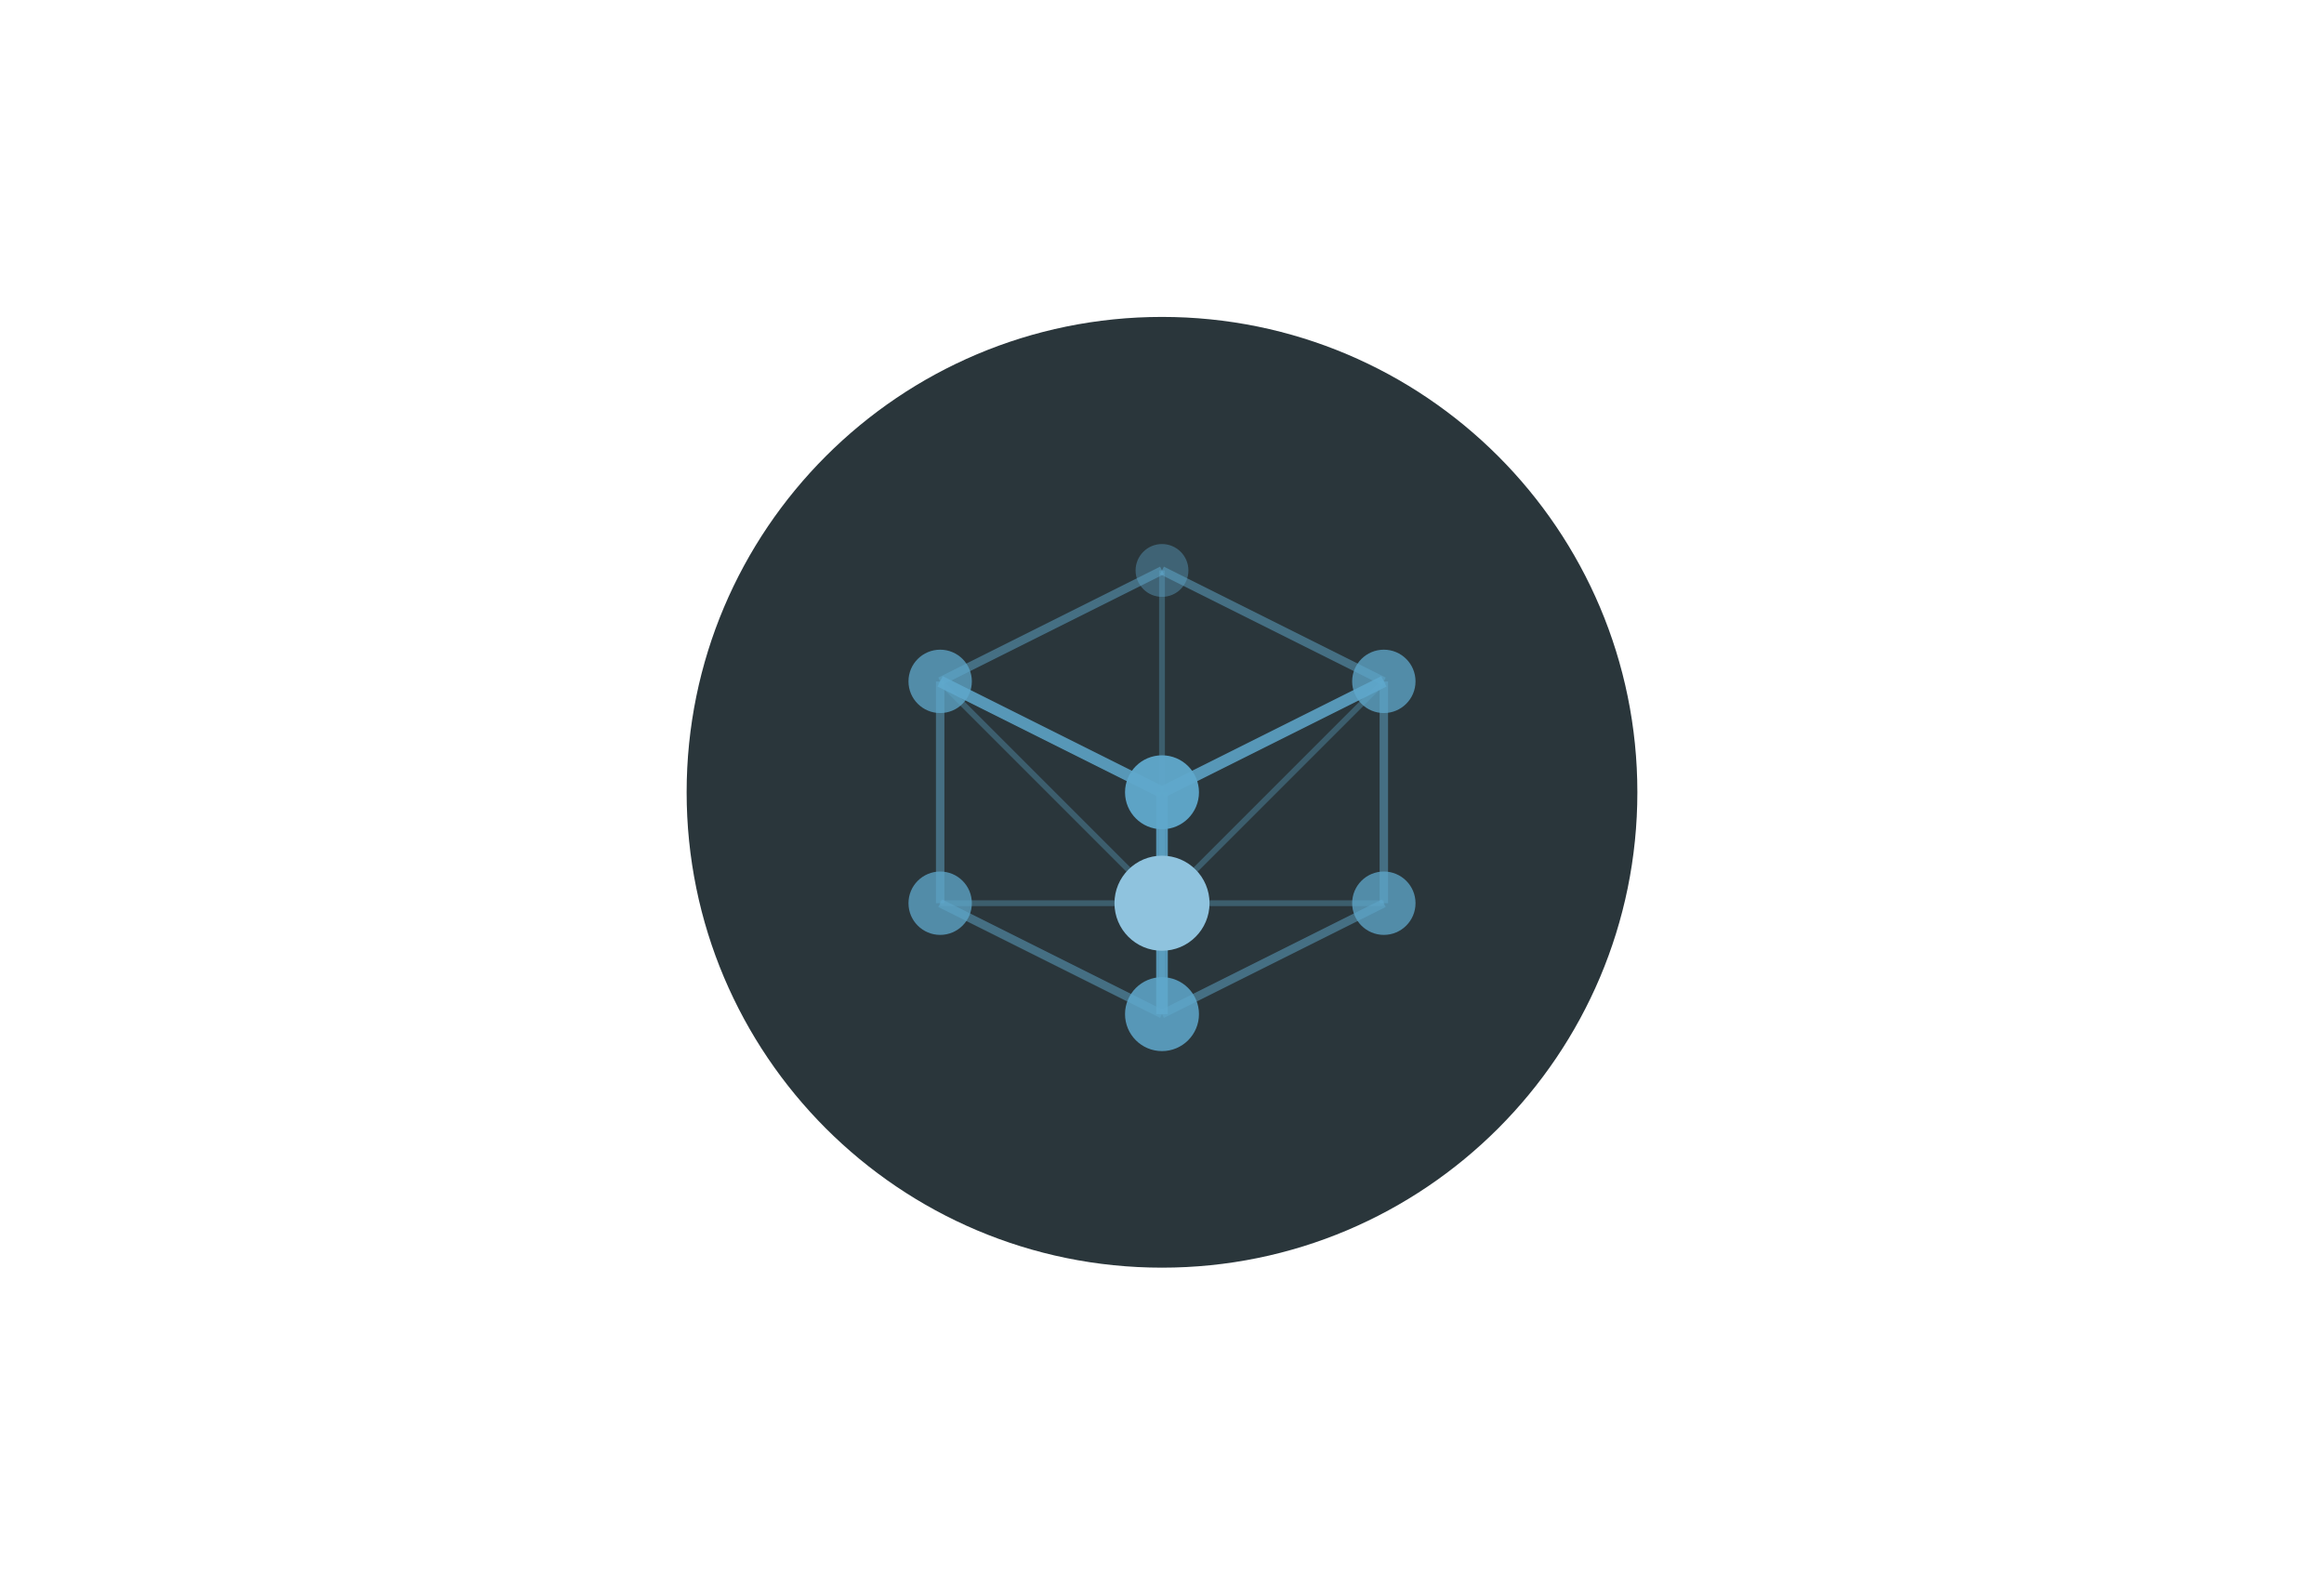
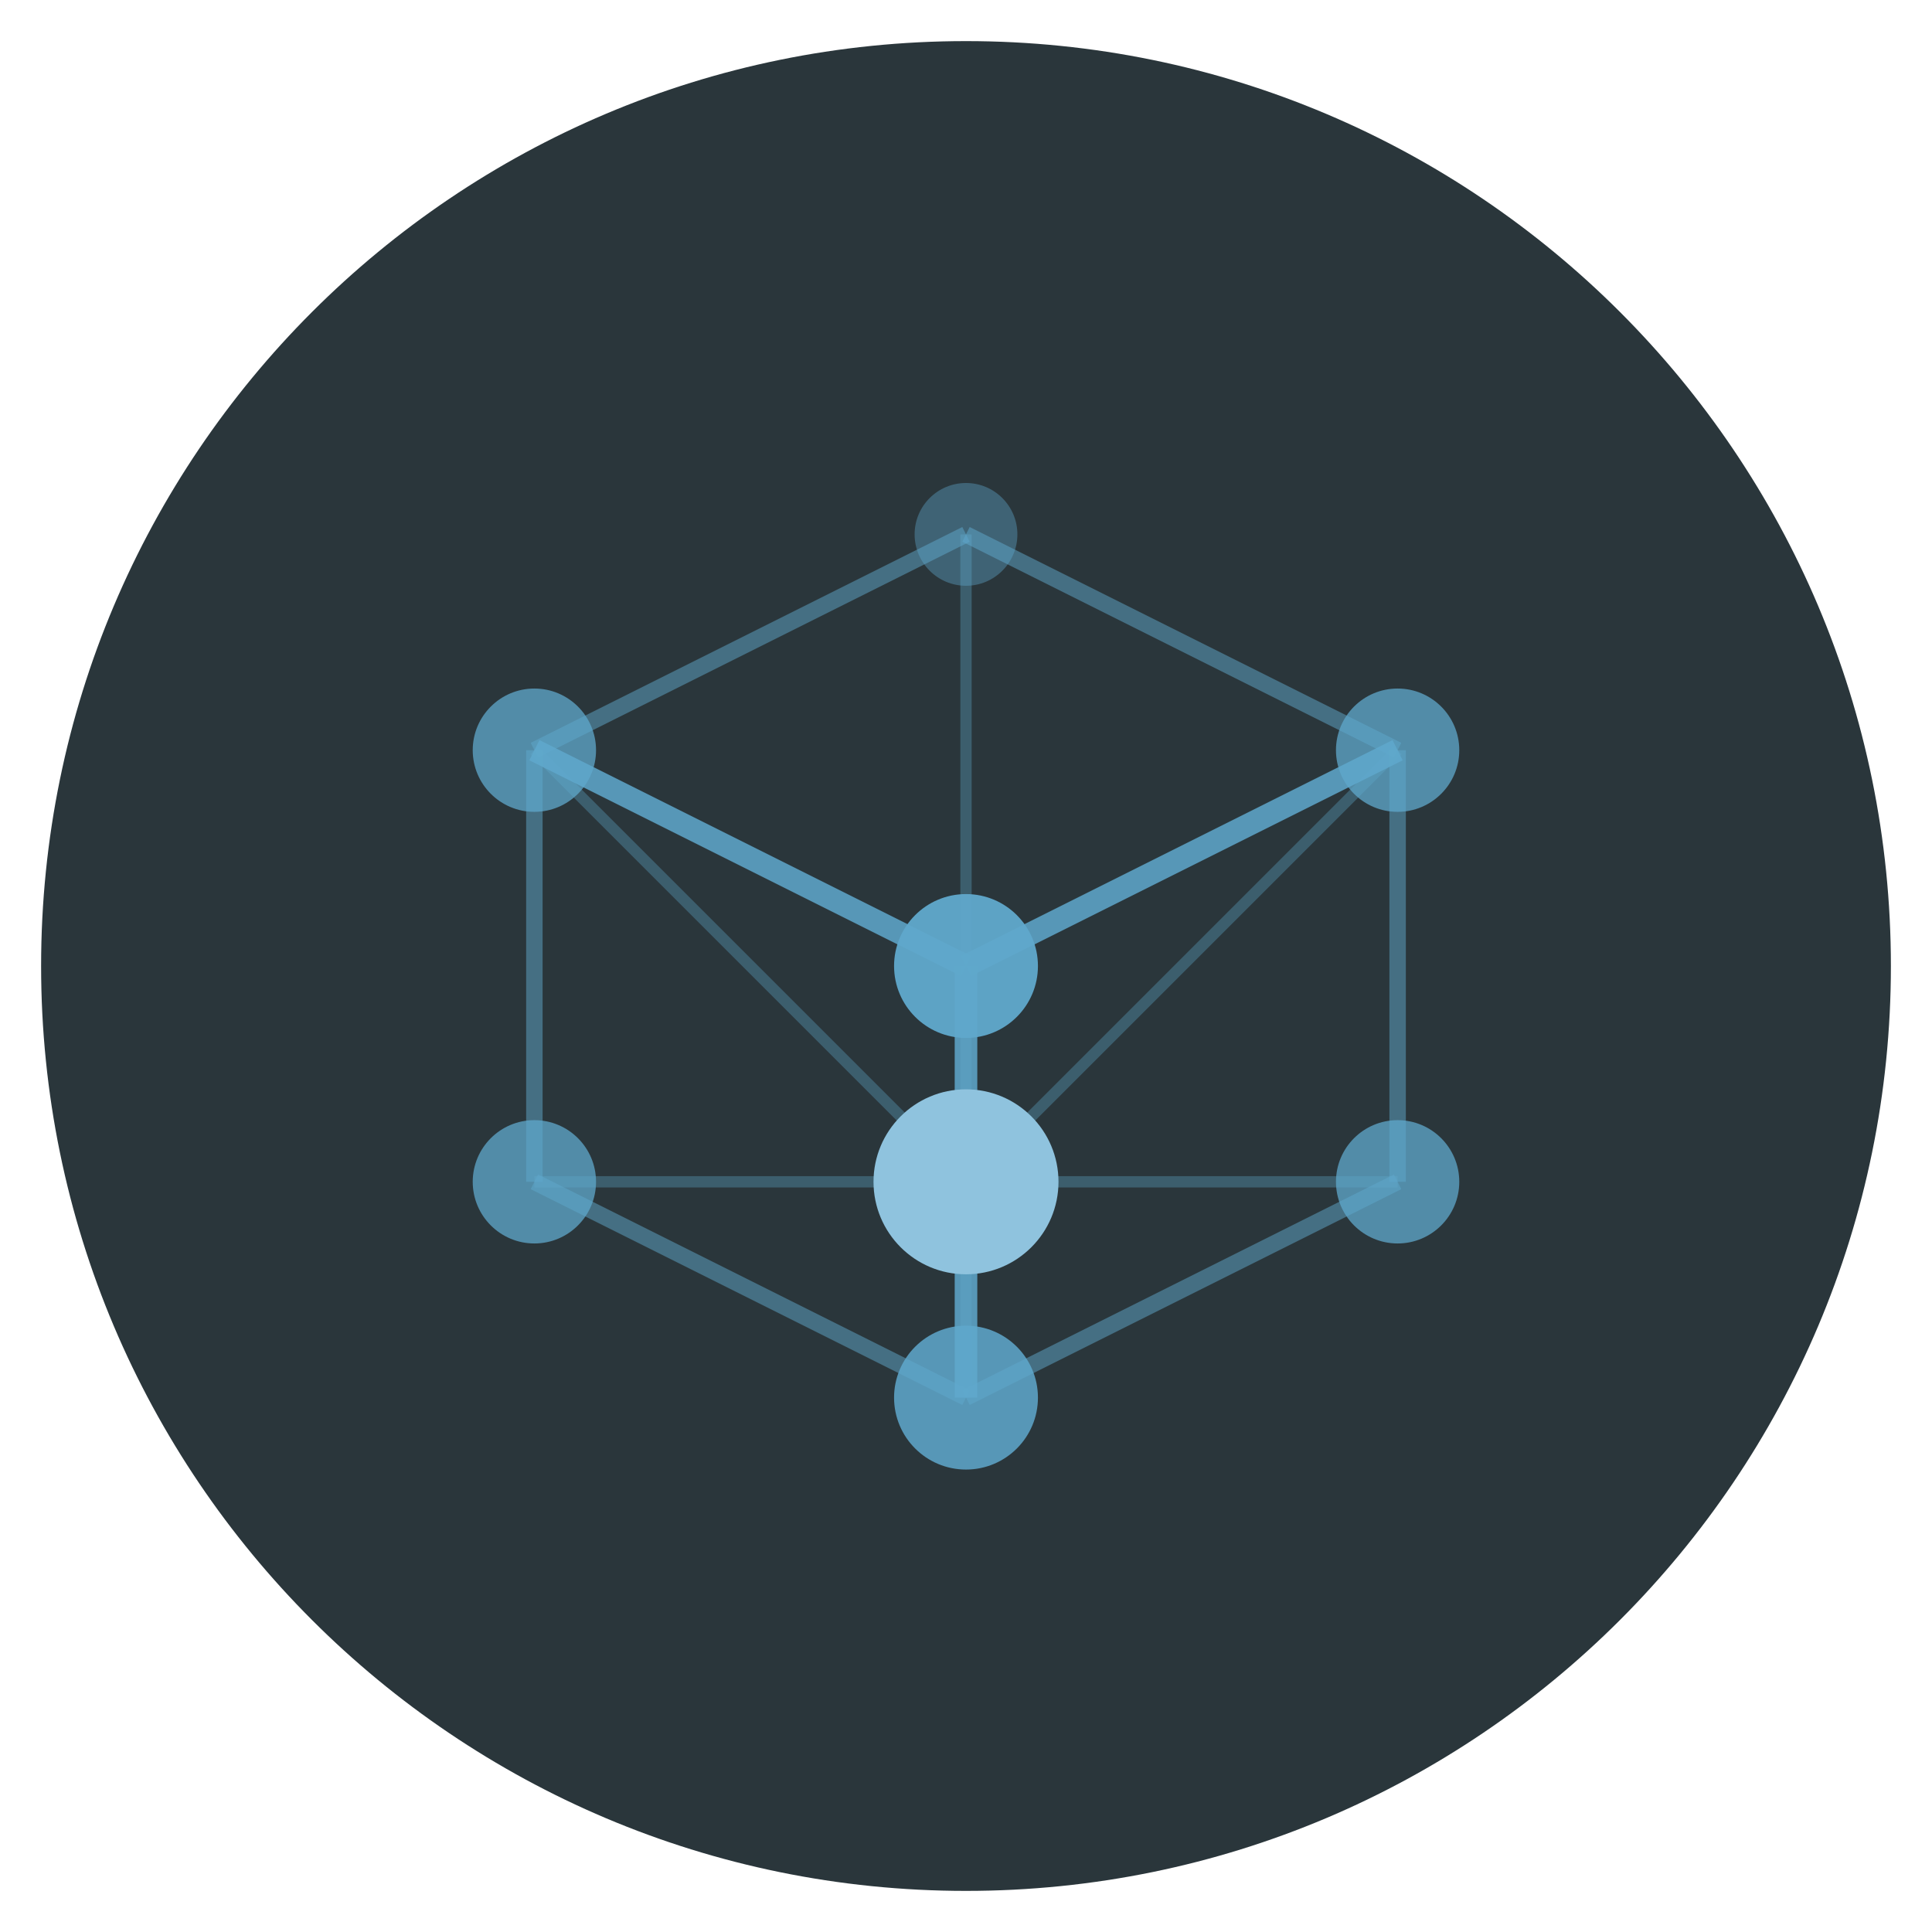
- <svg xmlns="http://www.w3.org/2000/svg" viewBox="0 0 440 300" role="img">
+ <svg xmlns="http://www.w3.org/2000/svg" viewBox="126 56 188 188" role="img">
  <circle cx="220" cy="150" r="90" fill="#2A363B" />
  <line x1="220" y1="108" x2="178" y2="129" stroke="#5FA8CC" stroke-width="1.6" opacity="0.5" />
  <line x1="220" y1="108" x2="262" y2="129" stroke="#5FA8CC" stroke-width="1.6" opacity="0.5" />
  <line x1="178" y1="129" x2="178" y2="171" stroke="#5FA8CC" stroke-width="1.6" opacity="0.5" />
  <line x1="262" y1="129" x2="262" y2="171" stroke="#5FA8CC" stroke-width="1.6" opacity="0.5" />
  <line x1="178" y1="171" x2="220" y2="192" stroke="#5FA8CC" stroke-width="1.6" opacity="0.5" />
  <line x1="262" y1="171" x2="220" y2="192" stroke="#5FA8CC" stroke-width="1.6" opacity="0.5" />
  <line x1="178" y1="129" x2="220" y2="150" stroke="#5FA8CC" stroke-width="2.2" opacity="0.85" />
  <line x1="262" y1="129" x2="220" y2="150" stroke="#5FA8CC" stroke-width="2.2" opacity="0.85" />
  <line x1="220" y1="150" x2="220" y2="192" stroke="#5FA8CC" stroke-width="2.2" opacity="0.85" />
  <line x1="220" y1="171" x2="220" y2="108" stroke="#5FA8CC" stroke-width="1.1" opacity="0.35" />
  <line x1="220" y1="171" x2="178" y2="129" stroke="#5FA8CC" stroke-width="1.1" opacity="0.35" />
  <line x1="220" y1="171" x2="262" y2="129" stroke="#5FA8CC" stroke-width="1.1" opacity="0.35" />
  <line x1="220" y1="171" x2="178" y2="171" stroke="#5FA8CC" stroke-width="1.1" opacity="0.35" />
  <line x1="220" y1="171" x2="262" y2="171" stroke="#5FA8CC" stroke-width="1.1" opacity="0.35" />
  <line x1="220" y1="171" x2="220" y2="192" stroke="#5FA8CC" stroke-width="1.1" opacity="0.35" />
  <circle cx="220" cy="108" r="5" fill="#5FA8CC" opacity="0.4" />
  <circle cx="178" cy="129" r="6" fill="#5FA8CC" opacity="0.75" />
  <circle cx="262" cy="129" r="6" fill="#5FA8CC" opacity="0.75" />
  <circle cx="178" cy="171" r="6" fill="#5FA8CC" opacity="0.75" />
  <circle cx="262" cy="171" r="6" fill="#5FA8CC" opacity="0.75" />
  <circle cx="220" cy="192" r="7" fill="#5FA8CC" opacity="0.85" />
  <circle cx="220" cy="150" r="7" fill="#5FA8CC" opacity="0.95" />
  <circle cx="220" cy="171" r="9" fill="#8FC3DE" />
</svg>
